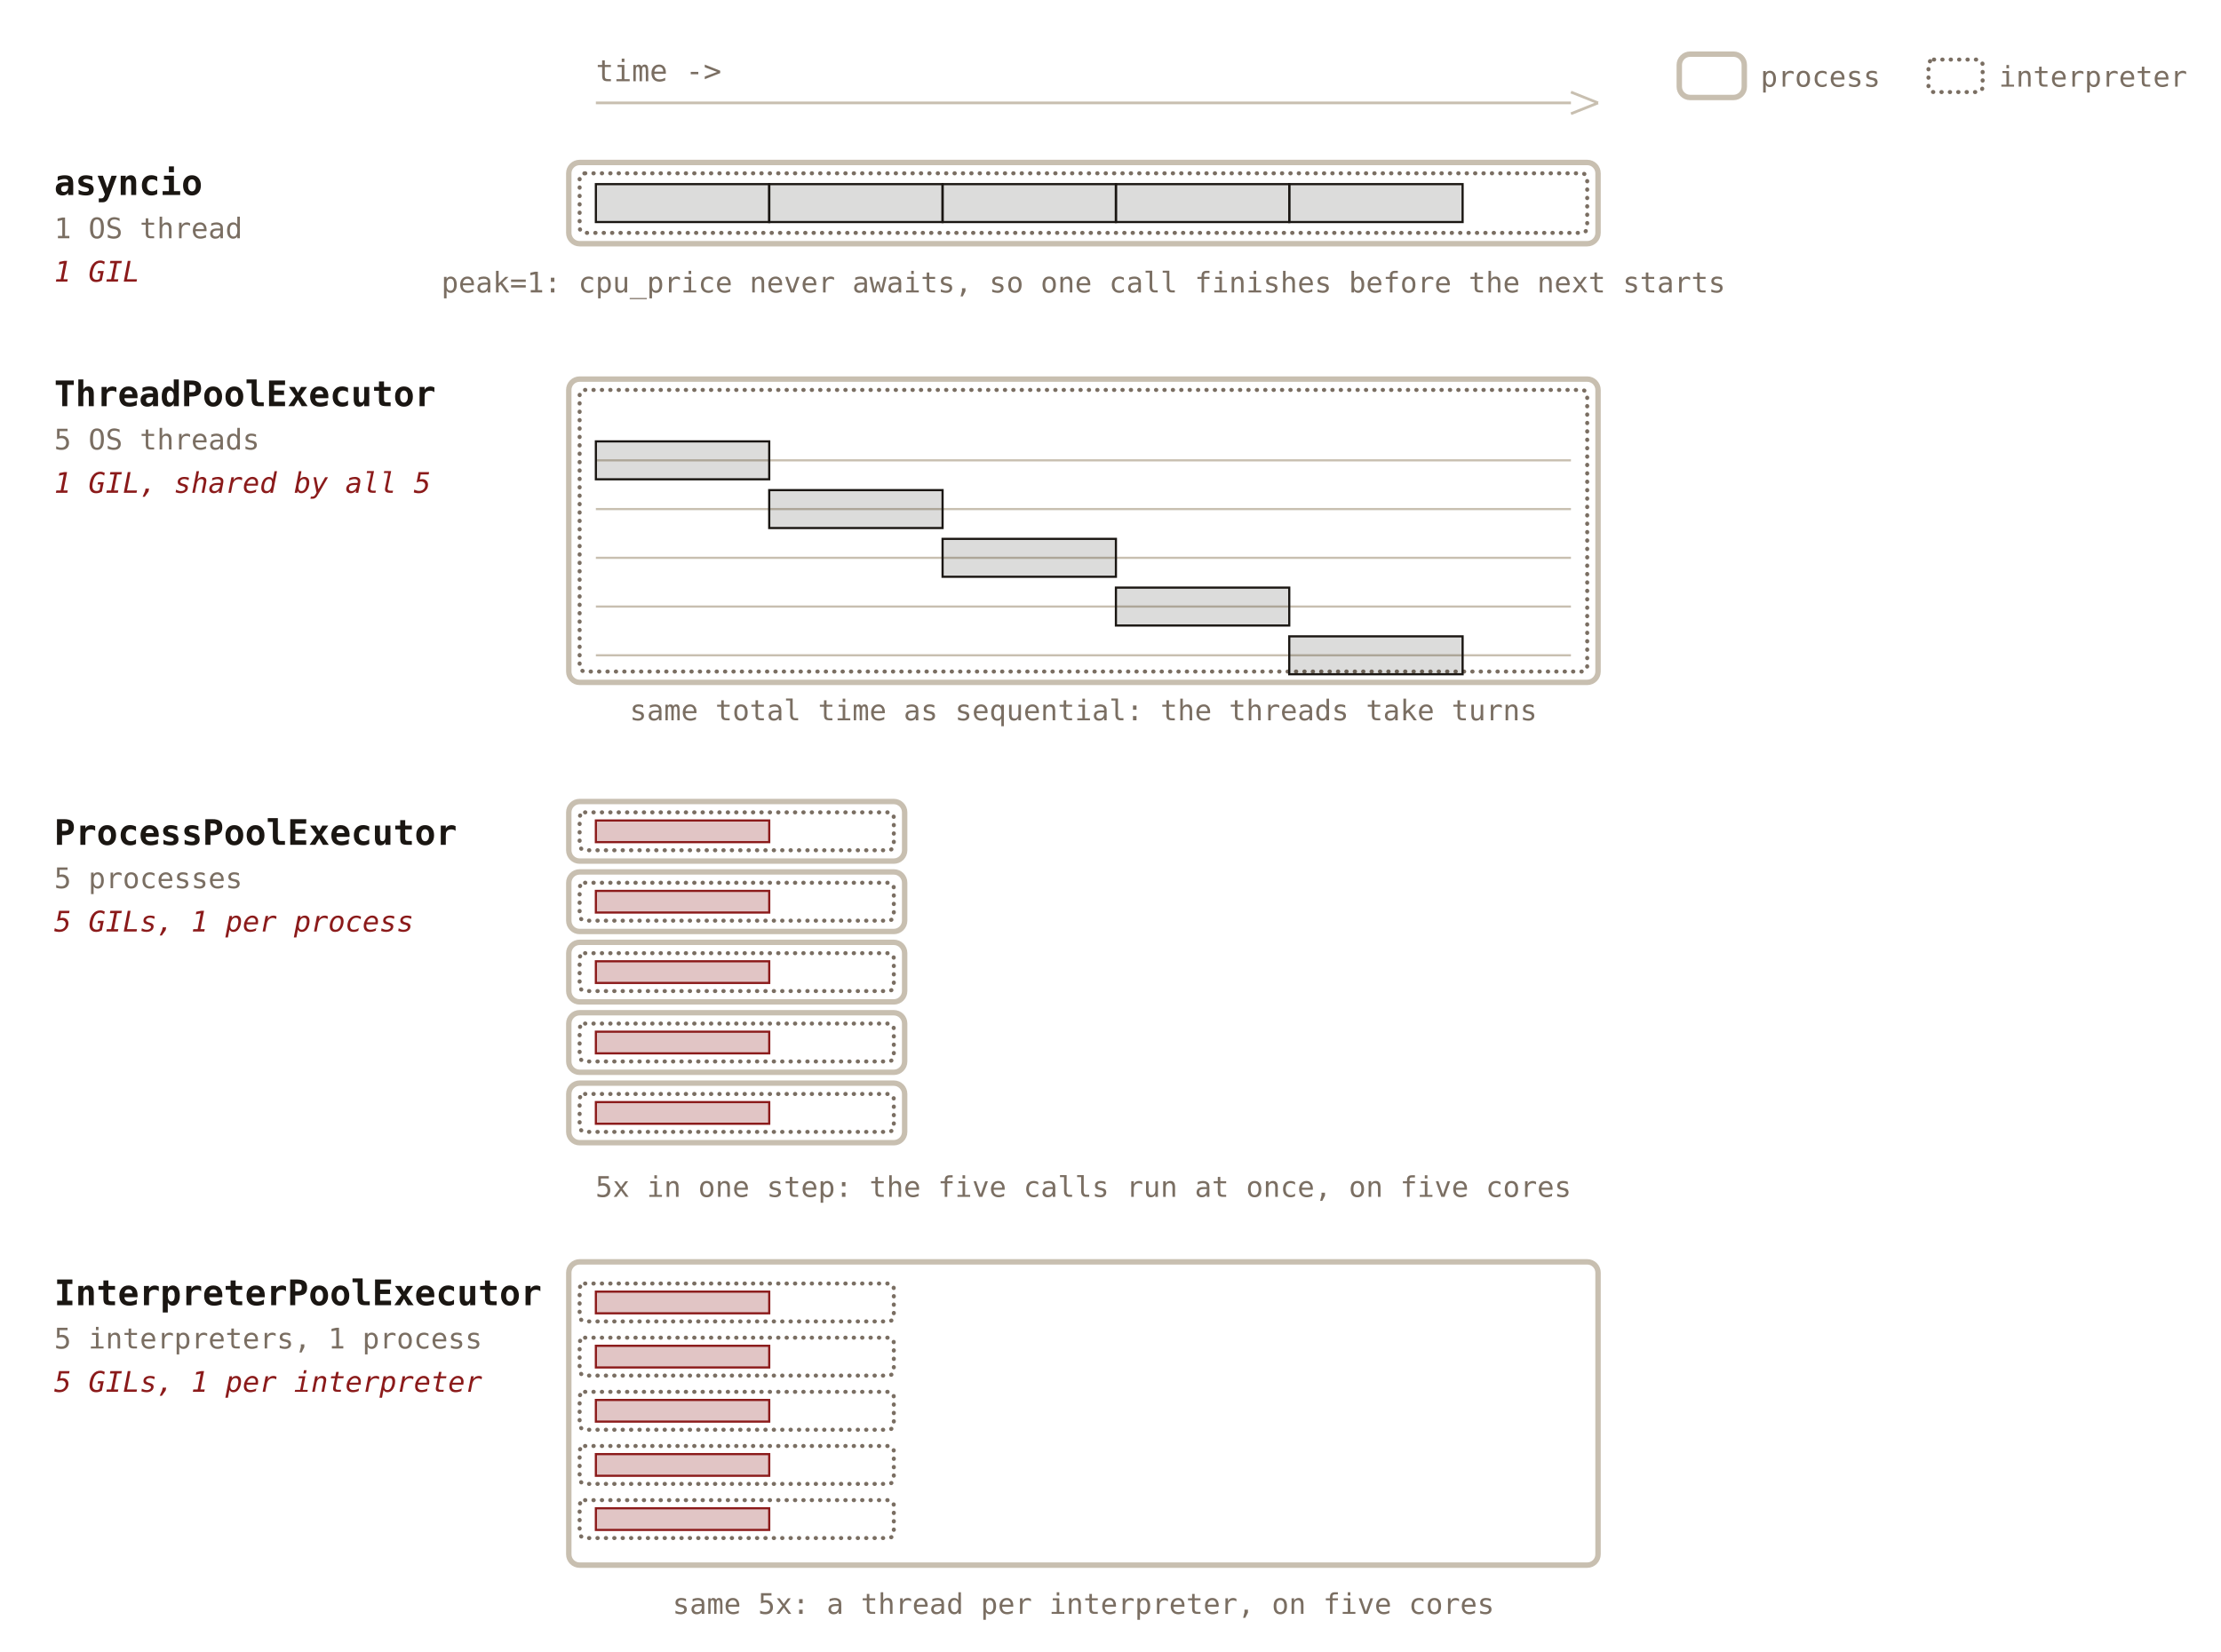
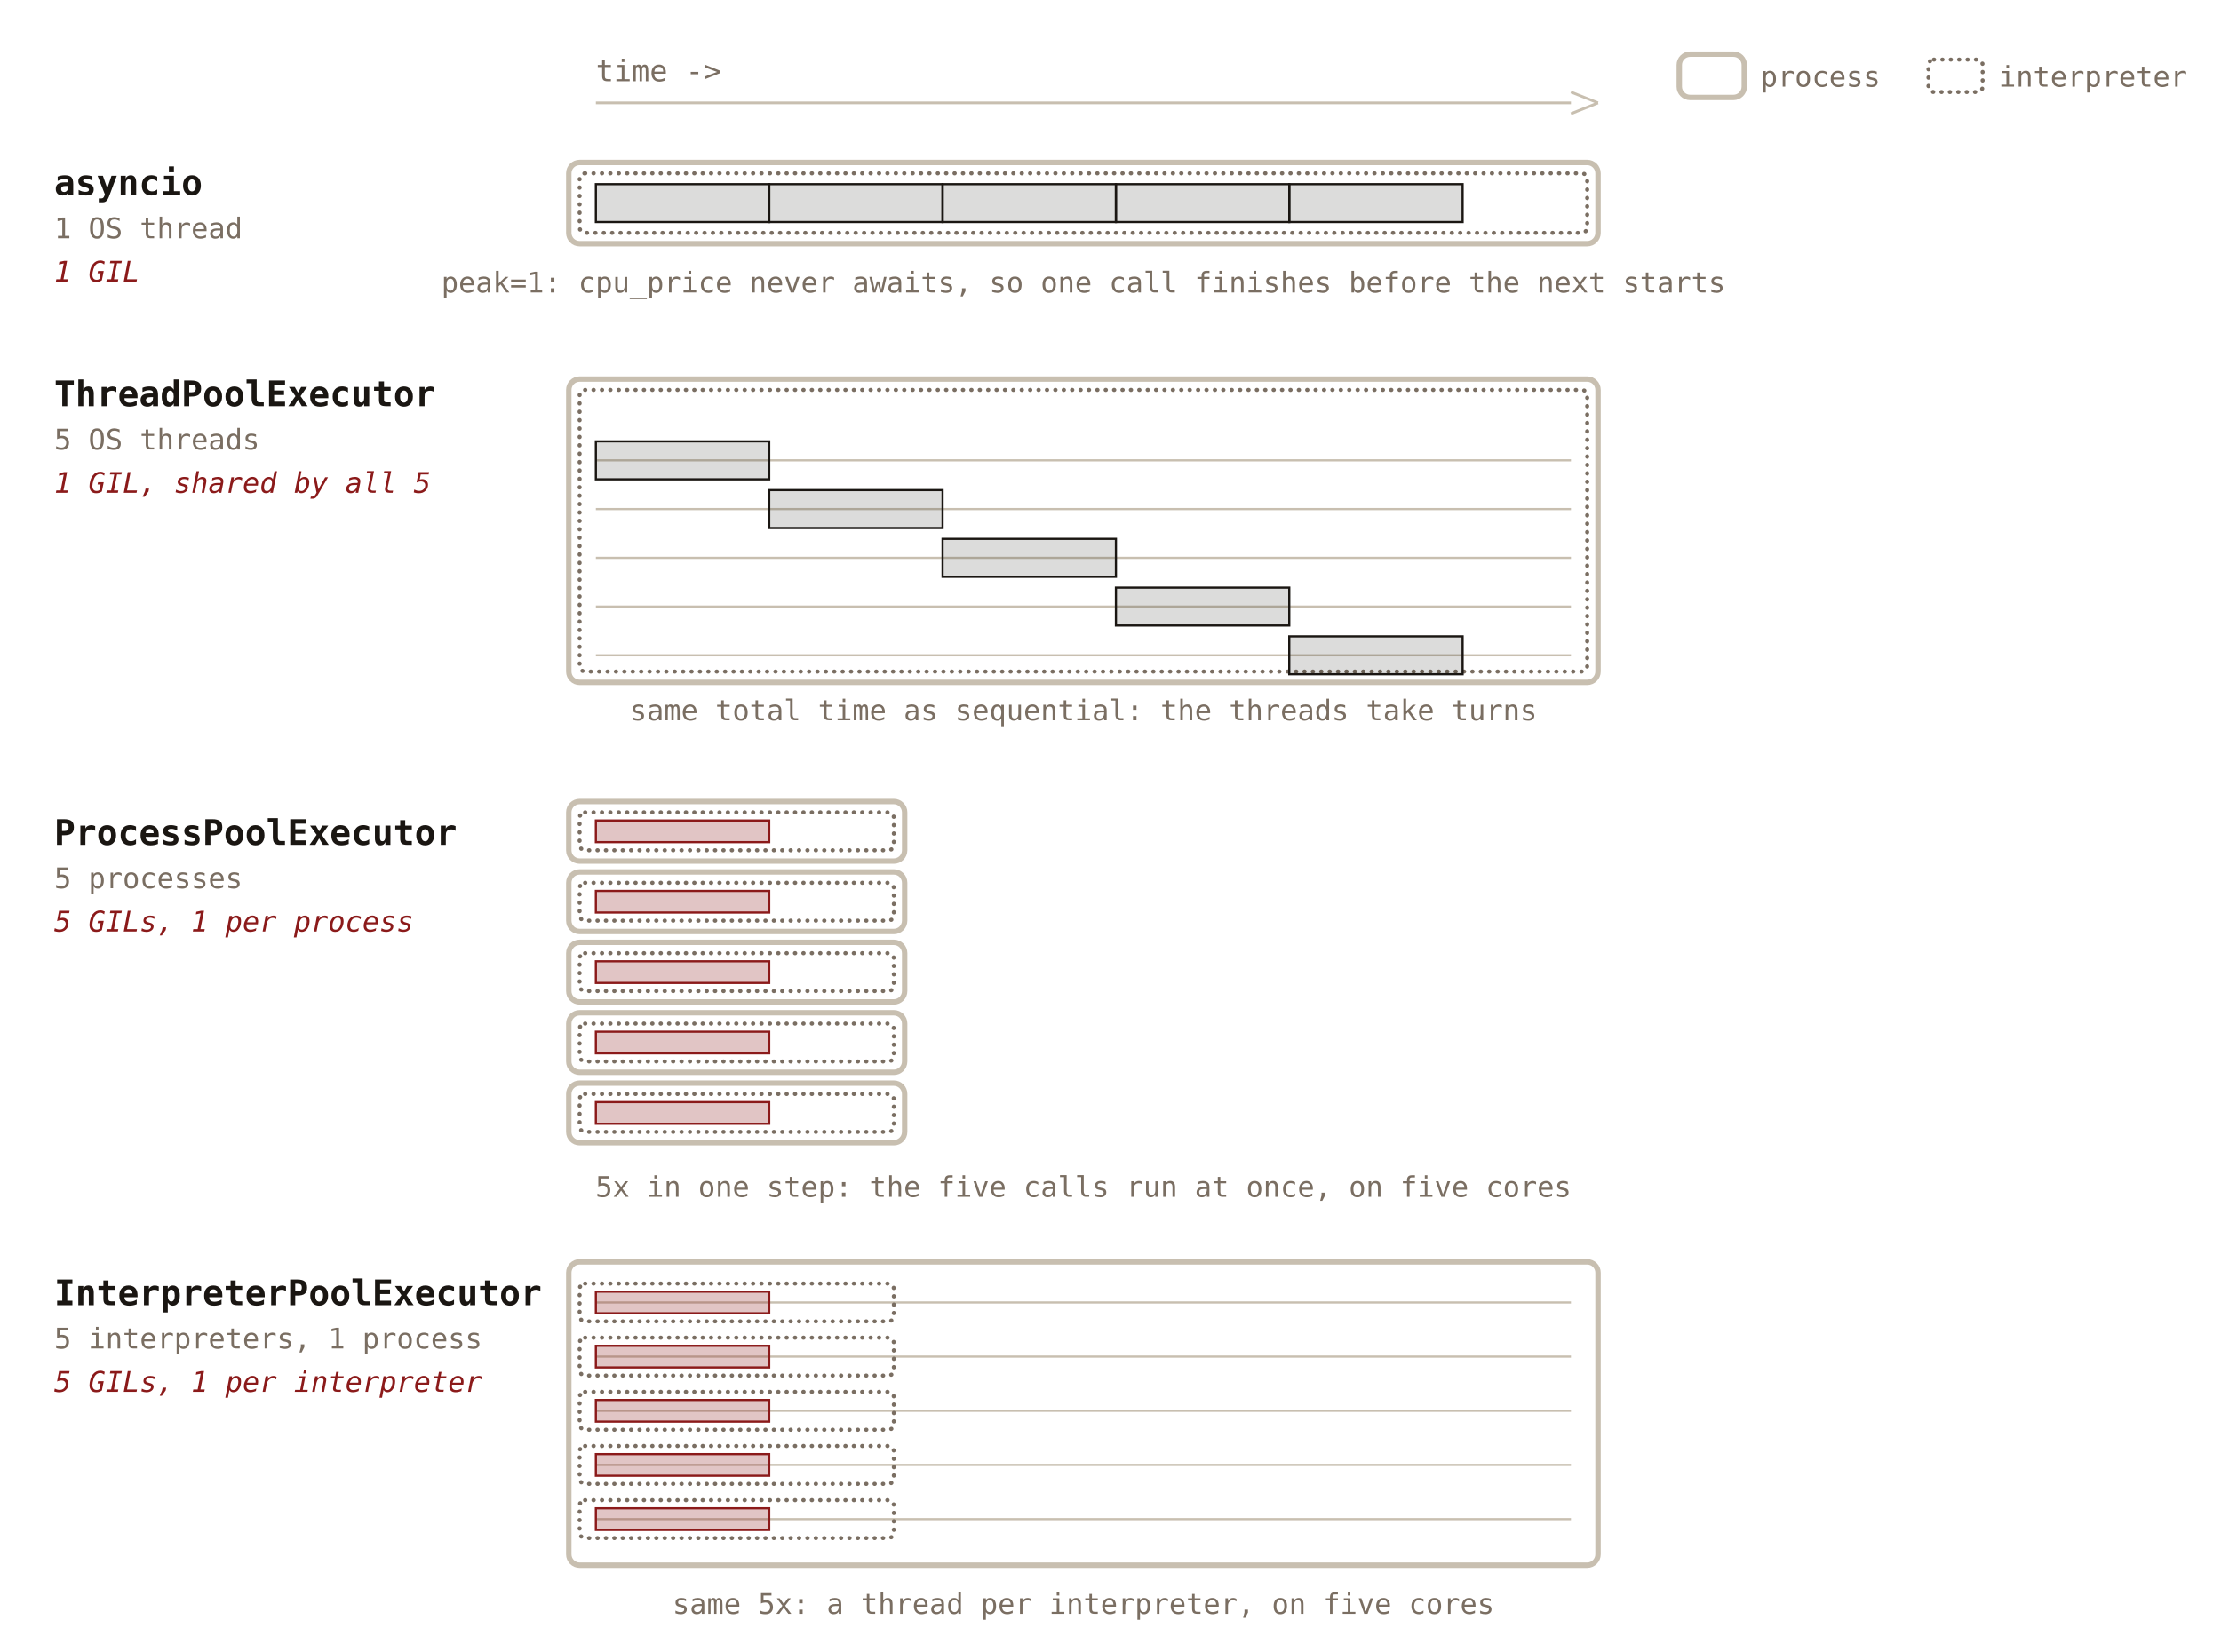
<svg xmlns="http://www.w3.org/2000/svg" viewBox="0 0 820 610" font-family="'JetBrains Mono', Consolas, monospace">
  <text x="220" y="30" font-size="11" fill="#7a6e62">time -&gt;</text>
  <line x1="220" y1="38" x2="580" y2="38" stroke="#c8bfb0" stroke-width="1" />
  <line x1="580" y1="34" x2="590" y2="38" stroke="#c8bfb0" stroke-width="1" />
  <line x1="580" y1="42" x2="590" y2="38" stroke="#c8bfb0" stroke-width="1" />
  <rect x="620" y="20" width="24" height="16" fill="none" stroke="#c8bfb0" stroke-width="2" rx="4" />
  <text x="650" y="32" font-size="10.5" fill="#7a6e62">process</text>
  <rect x="712" y="22" width="20" height="12" fill="none" stroke="#7a6e62" stroke-width="1.5" stroke-dasharray="0.1,3" stroke-linecap="round" rx="2" />
  <text x="738" y="32" font-size="10.5" fill="#7a6e62">interpreter</text>
  <text x="20" y="72" font-size="13" font-weight="bold" fill="#1a1612">asyncio</text>
  <text x="20" y="88" font-size="10.5" fill="#7a6e62">1 OS thread</text>
  <text x="20" y="104" font-size="10.5" font-style="italic" fill="#8b1a1a">1 GIL</text>
  <rect x="210" y="60" width="380" height="30" fill="none" stroke="#c8bfb0" stroke-width="2" rx="4" />
  <rect x="214" y="64" width="372" height="22" fill="none" stroke="#7a6e62" stroke-width="1.5" stroke-dasharray="0.1,3" stroke-linecap="round" rx="2" />
  <rect x="220" y="68" width="64" height="14" fill="#1a1612" fill-opacity="0.15" stroke="#1a1612" stroke-width="0.8" />
  <rect x="284" y="68" width="64" height="14" fill="#1a1612" fill-opacity="0.15" stroke="#1a1612" stroke-width="0.8" />
  <rect x="348" y="68" width="64" height="14" fill="#1a1612" fill-opacity="0.15" stroke="#1a1612" stroke-width="0.8" />
  <rect x="412" y="68" width="64" height="14" fill="#1a1612" fill-opacity="0.15" stroke="#1a1612" stroke-width="0.8" />
  <rect x="476" y="68" width="64" height="14" fill="#1a1612" fill-opacity="0.15" stroke="#1a1612" stroke-width="0.8" />
  <text x="400" y="108" font-size="10.5" fill="#7a6e62" text-anchor="middle">peak=1: cpu_price never awaits, so one call finishes before the next starts</text>
  <text x="20" y="150" font-size="13" font-weight="bold" fill="#1a1612">ThreadPoolExecutor</text>
  <text x="20" y="166" font-size="10.5" fill="#7a6e62">5 OS threads</text>
  <text x="20" y="182" font-size="10.5" font-style="italic" fill="#8b1a1a">1 GIL, shared by all 5</text>
  <rect x="210" y="140" width="380" height="112" fill="none" stroke="#c8bfb0" stroke-width="2" rx="4" />
  <rect x="214" y="144" width="372" height="104" fill="none" stroke="#7a6e62" stroke-width="1.5" stroke-dasharray="0.1,3" stroke-linecap="round" rx="2" />
  <line x1="220" y1="170" x2="580" y2="170" stroke="#c8bfb0" stroke-width="0.8" />
  <rect x="220" y="163" width="64" height="14" fill="#1a1612" fill-opacity="0.15" stroke="#1a1612" stroke-width="0.8" />
  <line x1="220" y1="188" x2="580" y2="188" stroke="#c8bfb0" stroke-width="0.8" />
  <rect x="284" y="181" width="64" height="14" fill="#1a1612" fill-opacity="0.15" stroke="#1a1612" stroke-width="0.8" />
  <line x1="220" y1="206" x2="580" y2="206" stroke="#c8bfb0" stroke-width="0.8" />
  <rect x="348" y="199" width="64" height="14" fill="#1a1612" fill-opacity="0.15" stroke="#1a1612" stroke-width="0.8" />
  <line x1="220" y1="224" x2="580" y2="224" stroke="#c8bfb0" stroke-width="0.8" />
  <rect x="412" y="217" width="64" height="14" fill="#1a1612" fill-opacity="0.15" stroke="#1a1612" stroke-width="0.8" />
  <line x1="220" y1="242" x2="580" y2="242" stroke="#c8bfb0" stroke-width="0.8" />
  <rect x="476" y="235" width="64" height="14" fill="#1a1612" fill-opacity="0.15" stroke="#1a1612" stroke-width="0.8" />
  <text x="400" y="266" font-size="10.5" fill="#7a6e62" text-anchor="middle">same total time as sequential: the threads take turns</text>
  <text x="20" y="312" font-size="13" font-weight="bold" fill="#1a1612">ProcessPoolExecutor</text>
  <text x="20" y="328" font-size="10.5" fill="#7a6e62">5 processes</text>
  <text x="20" y="344" font-size="10.5" font-style="italic" fill="#8b1a1a">5 GILs, 1 per process</text>
  <rect x="210" y="296" width="124" height="22" fill="none" stroke="#c8bfb0" stroke-width="2" rx="4" />
  <rect x="214" y="300" width="116" height="14" fill="none" stroke="#7a6e62" stroke-width="1.5" stroke-dasharray="0.1,3" stroke-linecap="round" rx="2" />
  <rect x="220" y="303" width="64" height="8" fill="#8b1a1a" fill-opacity="0.25" stroke="#8b1a1a" stroke-width="0.8" />
  <rect x="210" y="322" width="124" height="22" fill="none" stroke="#c8bfb0" stroke-width="2" rx="4" />
  <rect x="214" y="326" width="116" height="14" fill="none" stroke="#7a6e62" stroke-width="1.5" stroke-dasharray="0.1,3" stroke-linecap="round" rx="2" />
  <rect x="220" y="329" width="64" height="8" fill="#8b1a1a" fill-opacity="0.25" stroke="#8b1a1a" stroke-width="0.8" />
  <rect x="210" y="348" width="124" height="22" fill="none" stroke="#c8bfb0" stroke-width="2" rx="4" />
  <rect x="214" y="352" width="116" height="14" fill="none" stroke="#7a6e62" stroke-width="1.5" stroke-dasharray="0.1,3" stroke-linecap="round" rx="2" />
  <rect x="220" y="355" width="64" height="8" fill="#8b1a1a" fill-opacity="0.25" stroke="#8b1a1a" stroke-width="0.8" />
  <rect x="210" y="374" width="124" height="22" fill="none" stroke="#c8bfb0" stroke-width="2" rx="4" />
  <rect x="214" y="378" width="116" height="14" fill="none" stroke="#7a6e62" stroke-width="1.5" stroke-dasharray="0.1,3" stroke-linecap="round" rx="2" />
  <rect x="220" y="381" width="64" height="8" fill="#8b1a1a" fill-opacity="0.25" stroke="#8b1a1a" stroke-width="0.8" />
  <rect x="210" y="400" width="124" height="22" fill="none" stroke="#c8bfb0" stroke-width="2" rx="4" />
  <rect x="214" y="404" width="116" height="14" fill="none" stroke="#7a6e62" stroke-width="1.5" stroke-dasharray="0.1,3" stroke-linecap="round" rx="2" />
  <rect x="220" y="407" width="64" height="8" fill="#8b1a1a" fill-opacity="0.25" stroke="#8b1a1a" stroke-width="0.8" />
  <text x="400" y="442" font-size="10.5" fill="#7a6e62" text-anchor="middle">5x in one step: the five calls run at once, on five cores</text>
  <text x="20" y="482" font-size="13" font-weight="bold" fill="#1a1612">InterpreterPoolExecutor</text>
  <text x="20" y="498" font-size="10.5" fill="#7a6e62">5 interpreters, 1 process</text>
  <text x="20" y="514" font-size="10.5" font-style="italic" fill="#8b1a1a">5 GILs, 1 per interpreter</text>
  <rect x="210" y="466" width="380" height="112" fill="none" stroke="#c8bfb0" stroke-width="2" rx="4" />
+   <line x1="220" y1="481" x2="580" y2="481" stroke="#c8bfb0" stroke-width="0.8" />
  <rect x="214" y="474" width="116" height="14" fill="none" stroke="#7a6e62" stroke-width="1.5" stroke-dasharray="0.1,3" stroke-linecap="round" rx="2" />
  <rect x="220" y="477" width="64" height="8" fill="#8b1a1a" fill-opacity="0.25" stroke="#8b1a1a" stroke-width="0.8" />
+   <line x1="220" y1="501" x2="580" y2="501" stroke="#c8bfb0" stroke-width="0.8" />
  <rect x="214" y="494" width="116" height="14" fill="none" stroke="#7a6e62" stroke-width="1.5" stroke-dasharray="0.1,3" stroke-linecap="round" rx="2" />
  <rect x="220" y="497" width="64" height="8" fill="#8b1a1a" fill-opacity="0.25" stroke="#8b1a1a" stroke-width="0.8" />
+   <line x1="220" y1="521" x2="580" y2="521" stroke="#c8bfb0" stroke-width="0.8" />
  <rect x="214" y="514" width="116" height="14" fill="none" stroke="#7a6e62" stroke-width="1.5" stroke-dasharray="0.1,3" stroke-linecap="round" rx="2" />
  <rect x="220" y="517" width="64" height="8" fill="#8b1a1a" fill-opacity="0.25" stroke="#8b1a1a" stroke-width="0.8" />
+   <line x1="220" y1="541" x2="580" y2="541" stroke="#c8bfb0" stroke-width="0.8" />
  <rect x="214" y="534" width="116" height="14" fill="none" stroke="#7a6e62" stroke-width="1.5" stroke-dasharray="0.1,3" stroke-linecap="round" rx="2" />
  <rect x="220" y="537" width="64" height="8" fill="#8b1a1a" fill-opacity="0.25" stroke="#8b1a1a" stroke-width="0.8" />
+   <line x1="220" y1="561" x2="580" y2="561" stroke="#c8bfb0" stroke-width="0.8" />
  <rect x="214" y="554" width="116" height="14" fill="none" stroke="#7a6e62" stroke-width="1.5" stroke-dasharray="0.1,3" stroke-linecap="round" rx="2" />
  <rect x="220" y="557" width="64" height="8" fill="#8b1a1a" fill-opacity="0.25" stroke="#8b1a1a" stroke-width="0.8" />
  <text x="400" y="596" font-size="10.5" fill="#7a6e62" text-anchor="middle">same 5x: a thread per interpreter, on five cores</text>
</svg>
